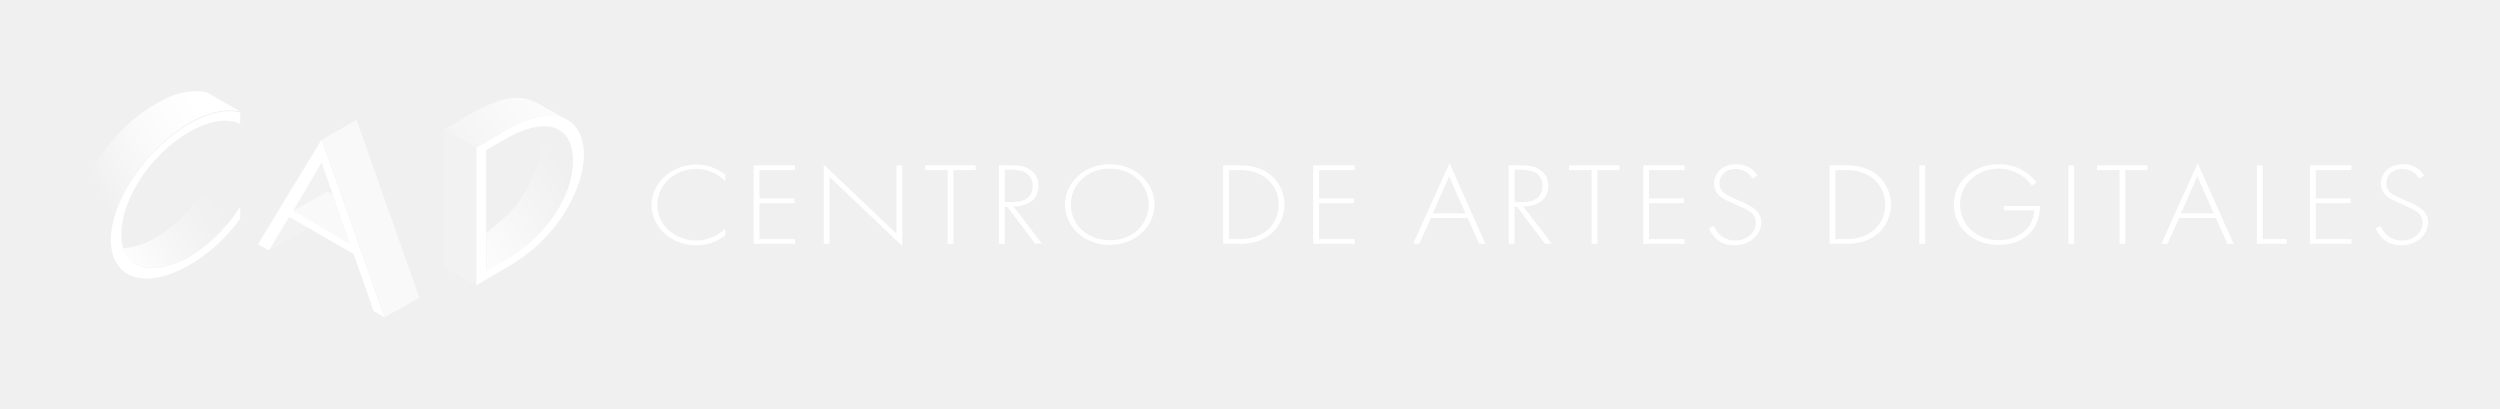
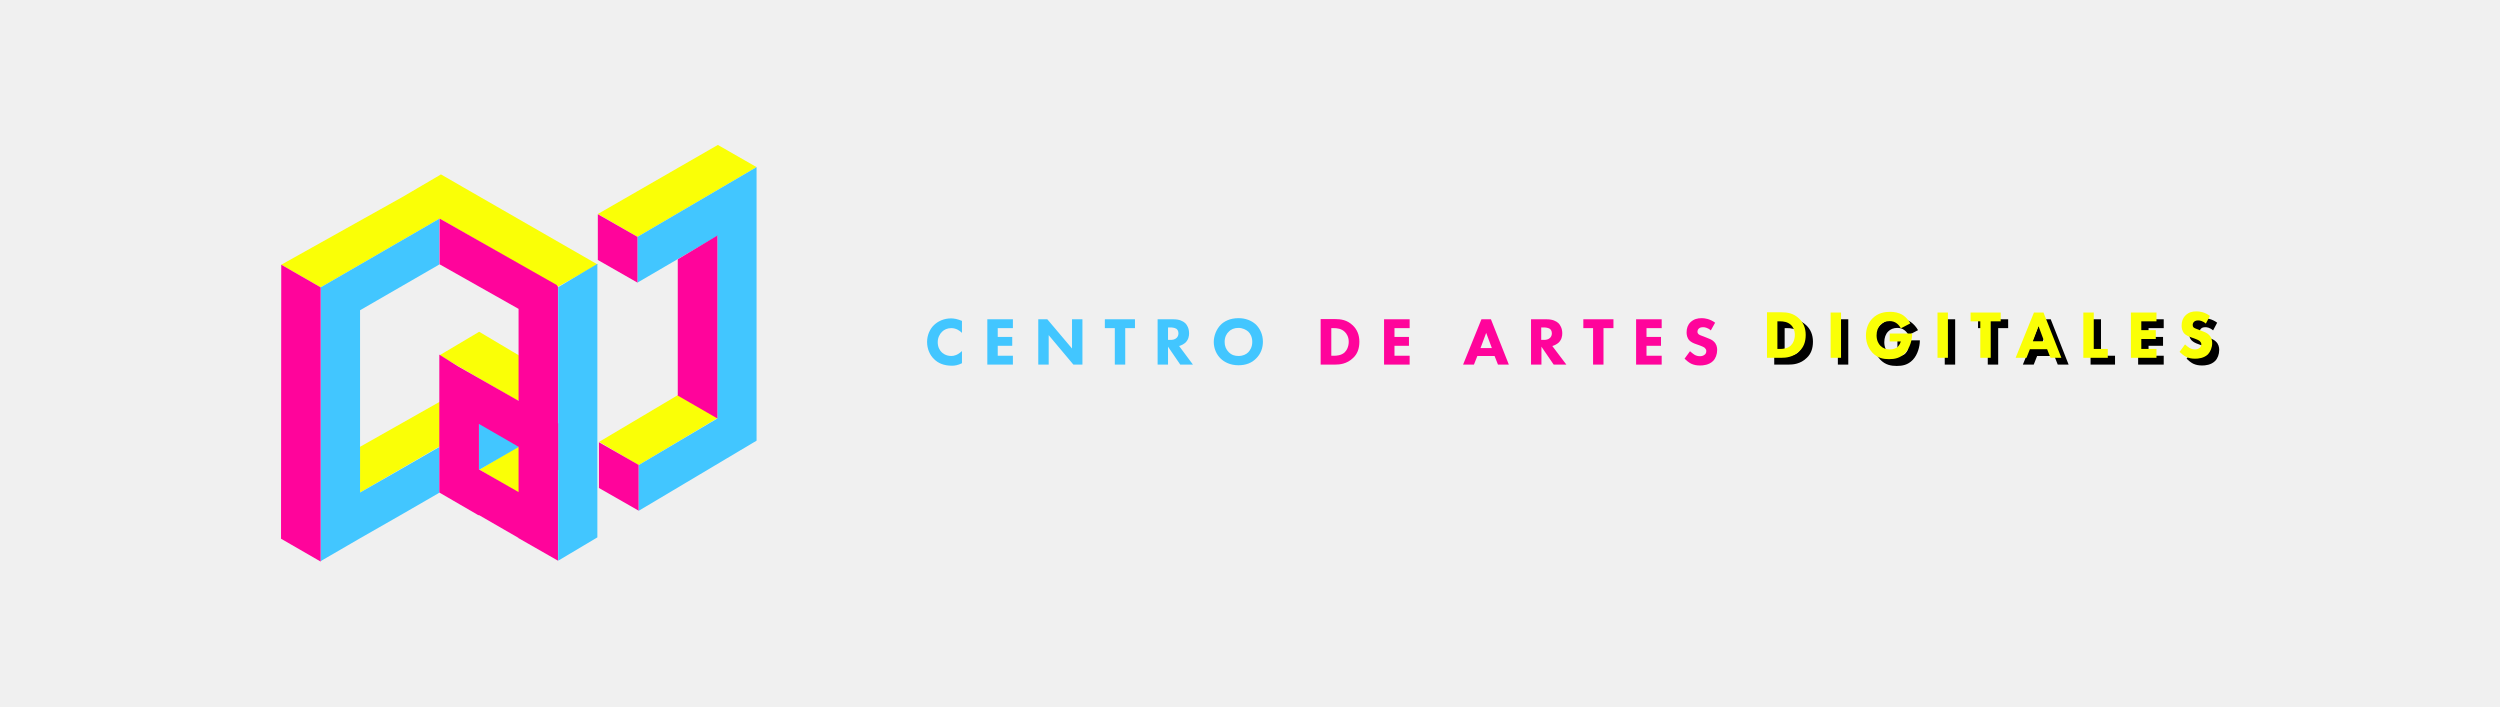
- <svg xmlns="http://www.w3.org/2000/svg" version="1.1" id="Capa_1" x="0px" y="0px" viewBox="0 0 688 112.5" style="enable-background:new 0 0 688 112.5;" xml:space="preserve">
+ <svg xmlns="http://www.w3.org/2000/svg" version="1.1" id="Capa_1" x="0px" y="0px" viewBox="0 0 1104 312" style="enable-background:new 0 0 1104 312;" xml:space="preserve">
  <style type="text/css">
- 	.st0{fill:#FFFFFF;}
- 	.st1{opacity:0.15;fill:#FFFFFF;enable-background:new    ;}
- 	.st2{fill:url(#SVGID_1_);}
- 	.st3{fill:url(#SVGID_00000145019231769629482090000013174187154145268914_);}
- 	.st4{opacity:0.63;fill:#FFFFFF;enable-background:new    ;}
- 	.st5{opacity:0.14;fill:#FFFFFF;enable-background:new    ;}
- 	.st6{opacity:0.6;fill:#FFFFFF;enable-background:new    ;}
- 	.st7{fill:url(#SVGID_00000160174209562546943750000016600330208235909564_);}
- 	.st8{fill:url(#SVGID_00000011744076617200228870000007498618361786430349_);}
+ 	.st0{fill:#42C6FF;}
+ 	.st1{fill:#FF049B;}
+ 	.st2{fill:#FAFF06;}
+ 	.st3{fill-rule:evenodd;clip-rule:evenodd;fill:#FF049B;}
</style>
-   <g>
-     <path class="st0" d="M131.1,78.5V40.7l8.2-4.8c3.7-2.1,10.1-5.3,15.4-3.6c4.4,1.5,6,6,6,10.2s-1.6,10.5-6,17.1   c-5.2,7.8-11.7,12-15.4,14.1L131.1,78.5L131.1,78.5z M133.8,74.6l5.4-3.1c11-6.3,18.5-17.5,18.5-27.3s-7.6-12.3-18.5-6l-5.4,3.1   C133.8,41.4,133.8,74.6,133.8,74.6z" />
-     <polygon class="st1" points="122.1,35.7 131.1,40.7 131.1,78.5 122.1,73.5  " />
-     <linearGradient id="SVGID_1_" gradientUnits="userSpaceOnUse" x1="121.12" y1="45.24" x2="181.37" y2="81" gradientTransform="matrix(1 0 0 -1 0 111.8898)">
-       <stop offset="0" style="stop-color:#FFFFFF" />
-       <stop offset="0.56" style="stop-color:#FFFFFF;stop-opacity:0" />
-     </linearGradient>
-     <path class="st2" d="M133.9,64.1v10.5c0,0,7.5-3.9,10.8-6.8s9.1-8,11.7-15.8c2.1-6.2,2.2-10,0-13.7c-2.6-4.4-8.3-3.3-8.3-3.3   s0.9,2.1,0.6,5.8c-0.4,5-2.4,9.5-6.1,15C140.9,58.1,138.3,60.4,133.9,64.1z" />
-     <linearGradient id="SVGID_00000082364089210557192910000001046024173896478869_" gradientUnits="userSpaceOnUse" x1="161.305" y1="95.273" x2="99.495" y2="47.063" gradientTransform="matrix(1 0 0 -1 0 111.8898)">
-       <stop offset="0" style="stop-color:#FFFFFF" />
-       <stop offset="6.000000e-02" style="stop-color:#FFFFFF;stop-opacity:0.96" />
-       <stop offset="0.16" style="stop-color:#FFFFFF;stop-opacity:0.84" />
-       <stop offset="0.3" style="stop-color:#FFFFFF;stop-opacity:0.66" />
-       <stop offset="0.46" style="stop-color:#FFFFFF;stop-opacity:0.4" />
-       <stop offset="0.65" style="stop-color:#FFFFFF;stop-opacity:8.000000e-02" />
-       <stop offset="0.69" style="stop-color:#FFFFFF;stop-opacity:0" />
-     </linearGradient>
-     <path style="fill:url(#SVGID_00000082364089210557192910000001046024173896478869_);" d="M155.5,32.7c0,0-6.4-3.8-8.7-4.8   c-2.3-1-3.7-1.1-6-0.9c-2,0.1-5,1.2-7.8,2.5c-2.7,1.3-10.9,6.2-10.9,6.2l9.1,5c0,0,7.8-4.8,13.2-7.3   C150.9,30.4,155.5,32.7,155.5,32.7L155.5,32.7z" />
+   <g id="CENTRO_DE_ARTES_DIGITALES">
+     <path class="st0" d="M424.7,155.1c-1.8,1.7-3.4,2.1-4.6,2.1c-2.5,0-3.9-1.3-4.3-1.7c-0.9-0.9-1.7-2.3-1.7-4.4   c0-1.9,0.8-3.5,1.9-4.6c1-1,2.4-1.6,4.1-1.6c2.1,0,3.7,1.1,4.7,2.1v-5.3c-1.9-0.8-3.5-1.1-4.8-1.1c-3.1,0-5.7,1.2-7.5,2.9   c-1.8,1.7-3.1,4.4-3.1,7.5c0,3.2,1.3,5.9,3.1,7.6c1.7,1.7,4.2,2.9,7.9,2.9c1.2,0,2.6-0.2,4.4-1.1V155.1z M447.3,141h-11.3v20h11.3   v-3.9h-6.7v-4.4h6.4v-3.9h-6.4v-3.9h6.7V141z M463.1,161v-13l10.9,13h4v-20h-4.6v12.9L462.5,141h-4v20H463.1z M501.2,144.9V141   h-13.3v3.9h4.4V161h4.6v-16.1H501.2z M511.2,141v20h4.6v-7.9l5.4,7.9h5.6l-6.1-8.2c1.1-0.3,2.1-0.9,2.8-1.5   c1.3-1.3,1.6-2.8,1.6-4.1c0-2.2-0.9-3.7-1.7-4.5c-1-0.9-2.6-1.7-5.1-1.7H511.2z M515.8,144.6h1.1c0.6,0,1.8,0.1,2.6,0.6   c0.4,0.3,0.9,0.9,0.9,2c0,1-0.4,1.6-0.8,2c-0.8,0.8-1.9,0.9-2.8,0.9h-1V144.6z M546.9,140.5c-4,0-6.5,1.6-7.8,2.9   c-1.8,1.8-3.1,4.7-3.1,7.6c0,2.9,1.2,5.6,3.1,7.4c1.5,1.4,4,2.9,7.8,2.9c3.4,0,5.9-1.1,7.7-2.9c2.2-2.1,3.1-4.8,3.1-7.5   c0-3.1-1.2-5.7-3.1-7.6C552.6,141.5,550,140.5,546.9,140.5z M546.9,144.8c1.8,0,3.4,0.8,4.4,1.7c0.9,0.9,1.7,2.4,1.7,4.5   c0,2.3-1,3.7-1.7,4.5c-1,1-2.4,1.7-4.4,1.7c-1.6,0-3-0.4-4.3-1.7c-1.2-1.2-1.8-2.7-1.8-4.5c0-2.2,0.9-3.7,1.8-4.5   C543.6,145.4,545.1,144.8,546.9,144.8z" />
+     <path d="M783.5,141v20h6.5c1.7,0,5.1-0.2,7.9-3c1.7-1.6,2.7-3.9,2.7-7.1c0-3.1-1.1-5.5-2.9-7.2c-2.5-2.4-5.2-2.8-7.9-2.8H783.5z    M788.1,144.9h1.2c1.4,0,3.4,0.2,4.9,1.7c0.8,0.8,1.7,2.2,1.7,4.3c0,2.2-0.9,3.9-2,4.8c-1.5,1.3-3.6,1.4-4.6,1.4h-1.2V144.9z    M811.6,141v20h4.6v-20H811.6z M837.9,153.8h4.8c-0.4,1.5-1.3,2.2-1.4,2.4c-0.4,0.4-1.5,1.1-3.5,1.1c-1.5,0-2.9-0.4-4-1.6   c-0.8-0.8-1.7-2.3-1.7-4.6c0-1.9,0.6-3.6,1.7-4.7c1-1,2.3-1.6,4.1-1.6c1.1,0,2.2,0.3,3.1,1c0.8,0.6,1.4,1.4,1.8,2.2l4.2-2.2   c-0.7-1.3-1.9-2.7-3.2-3.6c-1.9-1.2-4-1.5-5.6-1.5c-2.4,0-5.4,0.4-7.9,2.9c-1.7,1.7-2.9,4.3-2.9,7.6c0,4,1.8,6.4,2.9,7.6   c2.3,2.4,4.9,2.8,7.3,2.8c2.4,0,4.9-0.4,7.1-2.7c2.2-2.3,3.1-6,3.1-8.4v-0.2h-9.9V153.8z M858.8,141v20h4.6v-20H858.8z    M886.8,144.9V141h-13.3v3.9h4.3V161h4.6v-16.1H886.8z M908.7,161h4.8l-7.9-20h-4.2l-8.1,20h4.8l1.5-3.8h7.6L908.7,161z M901,153.7   l2.5-6.7l2.5,6.7H901z M923.2,141v20h10.8v-3.9h-6.2V141H923.2z M955.5,141h-11.3v20h11.3v-3.9h-6.7v-4.4h6.4v-3.9h-6.4v-3.9h6.7   V141z M979.1,142.5c-2.3-1.7-4.6-2-5.9-2c-1.9,0-3.5,0.4-4.9,1.8c-1.2,1.2-1.7,2.7-1.7,4.5c0,1,0.2,2.4,1.2,3.5   c0.8,0.8,1.9,1.3,2.8,1.6l1.6,0.6c0.6,0.2,1.8,0.7,2.3,1.1c0.4,0.4,0.7,0.8,0.7,1.4c0,0.8-0.3,1.3-0.7,1.6   c-0.7,0.6-1.5,0.7-2.1,0.7c-0.9,0-1.7-0.2-2.5-0.7c-0.5-0.3-1.3-1-1.9-1.5l-2.4,3.3c0.8,0.8,1.9,1.7,2.9,2.2c1.3,0.6,2.5,0.8,4,0.8   c1.3,0,3.9-0.2,5.7-2c1.1-1.1,1.8-2.9,1.8-4.9c0-1.2-0.3-2.6-1.5-3.7c-0.8-0.8-1.9-1.2-2.7-1.5l-1.5-0.6c-1.3-0.5-2-0.7-2.5-1.1   c-0.3-0.3-0.4-0.6-0.4-1.1c0-0.5,0.2-1,0.5-1.3c0.5-0.6,1.3-0.7,2-0.7c0.6,0,1.9,0.1,3.4,1.4L979.1,142.5z" />
+     <path class="st1" d="M583.2,141v20h6.5c1.7,0,5.1-0.2,7.9-3c1.7-1.6,2.7-3.9,2.7-7.1c0-3.1-1.1-5.5-2.9-7.2   c-2.5-2.4-5.2-2.8-7.9-2.8H583.2z M587.8,144.9h1.2c1.4,0,3.4,0.2,4.9,1.7c0.8,0.8,1.7,2.2,1.7,4.3c0,2.2-0.9,3.9-1.9,4.8   c-1.5,1.3-3.6,1.4-4.6,1.4h-1.2V144.9z M622.5,141h-11.3v20h11.3v-3.9h-6.7v-4.4h6.4v-3.9h-6.4v-3.9h6.7V141z M661.5,161h4.8   l-7.9-20h-4.2l-8.1,20h4.8l1.5-3.8h7.6L661.5,161z M653.8,153.7l2.5-6.7l2.5,6.7H653.8z M676.1,141v20h4.6v-7.9l5.4,7.9h5.6   l-6.2-8.2c1.1-0.3,2.1-0.9,2.8-1.5c1.3-1.3,1.6-2.8,1.6-4.1c0-2.2-0.9-3.7-1.7-4.5c-1-0.9-2.6-1.7-5.1-1.7H676.1z M680.7,144.6h1.1   c0.6,0,1.8,0.1,2.6,0.6c0.4,0.3,0.9,0.9,0.9,2c0,1-0.4,1.6-0.8,2c-0.8,0.8-1.9,0.9-2.8,0.9h-1.1V144.6z M712.5,144.9V141h-13.3v3.9   h4.3V161h4.6v-16.1H712.5z M733.8,141h-11.3v20h11.3v-3.9h-6.7v-4.4h6.4v-3.9h-6.4v-3.9h6.7V141z M757.4,142.5   c-2.3-1.7-4.6-2-5.9-2c-1.9,0-3.5,0.4-5,1.8c-1.2,1.2-1.7,2.7-1.7,4.5c0,1,0.2,2.4,1.2,3.5c0.8,0.8,1.9,1.3,2.8,1.6l1.7,0.6   c0.6,0.2,1.8,0.7,2.3,1.1c0.4,0.4,0.7,0.8,0.7,1.4c0,0.8-0.3,1.3-0.7,1.6c-0.7,0.6-1.5,0.7-2.1,0.7c-0.9,0-1.7-0.2-2.5-0.7   c-0.5-0.3-1.3-1-1.9-1.5l-2.4,3.3c0.8,0.8,1.9,1.7,2.9,2.2c1.3,0.6,2.5,0.8,4,0.8c1.3,0,3.9-0.2,5.7-2c1.1-1.1,1.8-2.9,1.8-4.9   c0-1.2-0.3-2.6-1.5-3.7c-0.8-0.8-1.9-1.2-2.7-1.5l-1.5-0.6c-1.3-0.5-2-0.7-2.5-1.1c-0.3-0.3-0.5-0.6-0.5-1.1c0-0.5,0.2-1,0.5-1.3   c0.5-0.6,1.3-0.7,2-0.7c0.6,0,1.9,0.1,3.4,1.4L757.4,142.5z" />
  </g>
-   <g>
-     <path class="st0" d="M97.3,69.9L79.6,59.7l-5.6,9.2l-3-1.7l17.5-28.8l17.3,48.9l-3-1.7C102.9,85.6,97.3,69.9,97.3,69.9z M96.3,67.1   l-7.8-22.4L80.7,58L96.3,67.1z" />
-     <polygon class="st4" points="98.1,33 88.6,38.4 105.9,87.3 115.4,81.9  " />
-     <polygon class="st5" points="74.1,68.9 83.6,63.6 84.3,62.4 79.6,59.7  " />
-     <polygon class="st5" points="80.6,58 90.2,52.7 90.9,51.4 88.6,44.7  " />
-     <polygon class="st6" points="96.3,67.1 80.6,58 90.2,52.7 91.6,53.5  " />
+   <g id="Union">
+     <path class="st2" d="M264,94.5L317,64l17.1,9.8l-52.6,30.8L264,94.5z" />
+     <path class="st2" d="M194,96.6l0.1-0.1l52.3,30.1l17.5-9.8l-59.5-34.2l-9.7-5.6l0,0l-0.1-0.1l0,0.2L177.7,87l-53.5,29.9l17.4,10   L194,96.6z" />
+     <path class="st2" d="M229.1,197l-17.4,10.4l17.4,10.3l17.4-10.3L229.1,197z" />
+     <path class="st2" d="M159,197.3l35.2-19.9l17.1,9.8L159,217.5V197.3z" />
+     <path class="st2" d="M282,205.4l35.1-20.9l-17.8-10l-34.7,20.6L282,205.4z" />
+     <path class="st2" d="M211.6,146.5l-17.5,10.4l34.4,20l17.4-10L211.6,146.5z" />
  </g>
-   <g>
-     <path class="st0" d="M66.1,34.1c-3.6-1.7-8.7-0.9-14,2.2c-10.7,6.2-18.7,18.5-18.7,28.1c0,11.2,10.3,11.1,18.7,6.3   c4.2-2.4,9.8-7.2,14-13.8v3.3c-4.2,5.8-9.4,10.1-13.9,12.7c-12.5,7.2-21.7,3.6-21.7-6.9s9.6-25,21.6-31.9c7.9-4.6,12.7-3.5,14-3.1   L66.1,34.1L66.1,34.1z" />
-     <linearGradient id="SVGID_00000124122284993404815850000004489001762914808232_" gradientUnits="userSpaceOnUse" x1="33.338" y1="37.903" x2="72.218" y2="61.613" gradientTransform="matrix(1 0 0 -1 0 111.8898)">
-       <stop offset="0" style="stop-color:#FFFFFF" />
-       <stop offset="6.000000e-02" style="stop-color:#FFFFFF;stop-opacity:0.88" />
-       <stop offset="0.21" style="stop-color:#FFFFFF;stop-opacity:0.62" />
-       <stop offset="0.34" style="stop-color:#FFFFFF;stop-opacity:0.4" />
-       <stop offset="0.47" style="stop-color:#FFFFFF;stop-opacity:0.23" />
-       <stop offset="0.58" style="stop-color:#FFFFFF;stop-opacity:0.1" />
-       <stop offset="0.68" style="stop-color:#FFFFFF;stop-opacity:3.000000e-02" />
-       <stop offset="0.74" style="stop-color:#FFFFFF;stop-opacity:0" />
-     </linearGradient>
-     <path style="fill:url(#SVGID_00000124122284993404815850000004489001762914808232_);" d="M66.1,56.8c-4.2,6.7-9.8,11.4-14,13.8   C44.6,75,36,75.1,34,68.4c4.7-0.7,6.9-1.8,9.7-3.5c4.3-2.8,8.9-6.8,13.2-13.3L66.1,56.8z" />
-     <linearGradient id="SVGID_00000000928384858672401850000017352201829089449883_" gradientUnits="userSpaceOnUse" x1="79.38" y1="83.749" x2="16.01" y2="47.209" gradientTransform="matrix(1 0 0 -1 0 111.8898)">
-       <stop offset="0.26" style="stop-color:#FFFFFF" />
-       <stop offset="0.31" style="stop-color:#FFFFFF;stop-opacity:0.98" />
-       <stop offset="0.37" style="stop-color:#FFFFFF;stop-opacity:0.91" />
-       <stop offset="0.45" style="stop-color:#FFFFFF;stop-opacity:0.81" />
-       <stop offset="0.53" style="stop-color:#FFFFFF;stop-opacity:0.67" />
-       <stop offset="0.61" style="stop-color:#FFFFFF;stop-opacity:0.48" />
-       <stop offset="0.7" style="stop-color:#FFFFFF;stop-opacity:0.25" />
-       <stop offset="0.79" style="stop-color:#FFFFFF;stop-opacity:0" />
-     </linearGradient>
-     <path style="fill:url(#SVGID_00000000928384858672401850000017352201829089449883_);" d="M34.2,74.6l-8.5-4.8c0,0-1.6-0.8-2.5-2.3   c-1.4-2.3-2.6-5.5-1.4-11.2c1.5-6.5,4.2-11.7,9.1-17.5s8.6-8.3,12-10.2c2.7-1.6,4.7-2.6,7.9-3.2c3.8-0.7,6.1,0,6.1,0l9.2,5.3   c0,0-1.6-0.6-5-0.2c-2.3,0.3-6.2,1.4-10.3,4.1c-5.8,3.8-8.9,7.4-11.5,10.5c-1.3,1.5-2.8,3.7-4.3,6.3c-1.4,2.5-2.7,5.4-3.5,8.3   c-0.9,3.2-1.2,7-0.3,10C32.1,73.2,34.2,74.6,34.2,74.6z" />
+   <g id="Union_2">
+     <path class="st0" d="M334.1,73.8l-52.6,30.8v20.2l35.3-20.6v80.6L282,205.4v20.2l52.1-31V73.8z" />
+     <path class="st0" d="M229,177.3l-17.5,10v20.2l17.5-10.1V177.3z" />
+     <path class="st0" d="M246.5,126.8l17.3-10.3v120.8l-17.3,10.3V126.8z" />
+     <path class="st0" d="M141.6,126.9L194,96.6v20.2l-35,20.2v80.5l17.5-10l17.5-10.1v20.2l-17.5,10.1l-17.5,10l-17.4,10.1V126.9z" />
  </g>
-   <g>
-     <path class="st0" d="M199.6,49.9c-2-2.2-5-3.4-8-3.4c-6.1,0-10.7,4.4-10.7,9.9c0,6.4,5.9,9.8,10.7,9.8c2.4,0,5.6-0.9,8-3.3v1.9   c-2.4,1.9-5.3,2.7-7.9,2.7c-7.1,0-12.4-5.1-12.4-11.1s5.5-11.1,12.3-11.1c4.5,0,7.3,2.2,8,2.8L199.6,49.9L199.6,49.9z" />
-     <path class="st0" d="M218.8,46.8H209v7.8h9.6v1.3H209v9.9h9.8v1.3h-11.4V45.5h11.4C218.8,45.5,218.8,46.8,218.8,46.8z" />
-     <path class="st0" d="M226.7,67.1V45.3l20,19V45.5h1.6v22.2l-20-19v18.4L226.7,67.1L226.7,67.1z" />
-     <path class="st0" d="M262.4,46.8v20.3h-1.6V46.8h-6.2v-1.3h13.9v1.3H262.4L262.4,46.8z" />
-     <path class="st0" d="M284.9,67.1l-7.7-10.2h-0.7v10.2h-1.6V45.5h3.4c1.8,0,3.5,0.1,5,1.1c1.9,1.2,2.5,2.9,2.5,4.6   c0,2.1-1,4.3-4,5.2c-1.2,0.4-2.4,0.4-2.9,0.4l7.8,10.2L284.9,67.1L284.9,67.1z M276.5,55.6h2.3c3.4,0,5.4-1.6,5.4-4.4   c0-2.2-1.2-3.3-2.1-3.8c-1-0.5-2.7-0.7-3.6-0.7h-2L276.5,55.6L276.5,55.6z" />
-     <path class="st0" d="M317.7,56.3c0,6.2-5.4,11.1-12.3,11.1c-6.9,0-12.3-4.9-12.3-11.1s5.4-11.1,12.3-11.1   C312.3,45.2,317.7,50.1,317.7,56.3z M316.1,56.3c0-5.5-4.6-9.9-10.7-9.9c-6.1,0-10.7,4.3-10.7,9.9s4.6,9.8,10.7,9.8   C311.5,66.2,316.1,61.9,316.1,56.3z" />
-     <path class="st0" d="M336.6,67.1V45.5h4.7c2.1,0,5.8,0.3,8.8,3c2.5,2.3,3.4,5.4,3.4,7.8s-0.9,5.5-3.4,7.8c-3,2.7-6.7,3-8.8,3   L336.6,67.1L336.6,67.1z M338.2,65.8h3.1c6.3,0,10.6-3.9,10.6-9.5s-4.4-9.5-10.6-9.5h-3.1V65.8L338.2,65.8z" />
-     <path class="st0" d="M372.8,46.8h-9.8v7.8h9.6v1.3h-9.6v9.9h9.8v1.3h-11.4V45.5h11.4C372.8,45.5,372.8,46.8,372.8,46.8z" />
-     <path class="st0" d="M403.9,60h-10.1l-3.2,7.1h-1.7l10-22.2l9.9,22.2h-1.7L403.9,60L403.9,60z M403.3,58.7l-4.5-10.2l-4.5,10.2   H403.3z" />
-     <path class="st0" d="M425.2,67.1l-7.7-10.2h-0.7v10.2h-1.6V45.5h3.4c1.8,0,3.5,0.1,5,1.1c1.9,1.2,2.5,2.9,2.5,4.6   c0,2.1-1,4.3-4,5.2c-1.2,0.4-2.4,0.4-2.9,0.4l7.8,10.2L425.2,67.1L425.2,67.1z M416.8,55.6h2.3c3.4,0,5.4-1.6,5.4-4.4   c0-2.2-1.2-3.3-2.1-3.8c-1-0.5-2.7-0.7-3.6-0.7h-2L416.8,55.6L416.8,55.6z" />
-     <path class="st0" d="M439.6,46.8v20.3h-1.6V46.8h-6.2v-1.3h13.9v1.3H439.6L439.6,46.8z" />
-     <path class="st0" d="M463.6,46.8h-9.8v7.8h9.6v1.3h-9.6v9.9h9.8v1.3h-11.4V45.5h11.4C463.6,45.5,463.6,46.8,463.6,46.8z" />
-     <path class="st0" d="M482.3,49.2c-1.5-2.6-4-2.7-4.7-2.7c-2.8,0-4.4,1.8-4.4,4c0,2.3,1.8,3.1,4.2,4.2c2.4,1,3.5,1.5,4.8,2.3   c1,0.7,2.5,1.8,2.5,4.2c0,3.6-3.3,6.3-7.4,6.3c-3.1,0-4.6-1.3-5.5-2.3c-0.9-1-1.3-1.8-1.5-2.4l1.4-0.6c0.3,0.8,0.9,1.7,1.3,2.1   c1.1,1.2,2.8,1.9,4.5,1.9c3.2,0,5.7-2.1,5.7-5c0-1.2-0.5-2.4-2.3-3.4c-0.7-0.4-2.1-1-4-1.9c-2.4-1-3.5-1.6-4.4-2.8   c-0.5-0.8-0.8-1.6-0.8-2.5c0-2.5,1.9-5.4,6.1-5.4c2.4,0,4.6,1,5.8,3.1L482.3,49.2L482.3,49.2z" />
-     <path class="st0" d="M503.5,67.1V45.5h4.7c2.1,0,5.8,0.3,8.8,3c2.5,2.3,3.4,5.4,3.4,7.8s-0.9,5.5-3.4,7.8c-3,2.7-6.7,3-8.8,3   L503.5,67.1L503.5,67.1z M505.1,65.8h3.1c6.3,0,10.6-3.9,10.6-9.5s-4.4-9.5-10.6-9.5h-3.1V65.8L505.1,65.8z" />
-     <path class="st0" d="M529.8,45.5v21.6h-1.6V45.5H529.8z" />
-     <path class="st0" d="M551.4,56.7h10c0,2-0.5,4.8-2.4,7.1c-2.1,2.4-5.3,3.6-9,3.6c-7,0-12.3-4.7-12.3-11.1s5.5-11.1,12.4-11.1   c3.4,0,5.6,1,7.5,2.3c1,0.7,1.9,1.5,2.8,2.7l-1.2,0.9c-0.7-1-1.6-1.9-2.3-2.4c-1.5-1.1-3.9-2.3-6.8-2.3c-6.1,0-10.7,4.4-10.7,9.9   s4.5,9.8,10.6,9.8c4.1,0,7-1.9,8.3-3.7c0.9-1.3,1.5-3.1,1.6-4.5h-8.4L551.4,56.7L551.4,56.7z" />
-     <path class="st0" d="M570.8,45.5v21.6h-1.6V45.5H570.8z" />
-     <path class="st0" d="M584.9,46.8v20.3h-1.6V46.8h-6.2v-1.3h13.9v1.3H584.9L584.9,46.8z" />
-     <path class="st0" d="M609.8,60h-10.1l-3.2,7.1h-1.7l10-22.2l9.9,22.2H613L609.8,60L609.8,60z M609.2,58.7l-4.5-10.2l-4.5,10.2   H609.2z" />
-     <path class="st0" d="M622.7,45.5v20.3h6.6v1.3h-8.2V45.5H622.7z" />
-     <path class="st0" d="M647.1,46.8h-9.8v7.8h9.6v1.3h-9.6v9.9h9.8v1.3h-11.4V45.5h11.4C647.1,45.5,647.1,46.8,647.1,46.8z" />
-     <path class="st0" d="M665.8,49.2c-1.5-2.6-4-2.7-4.7-2.7c-2.8,0-4.4,1.8-4.4,4c0,2.3,1.8,3.1,4.2,4.2c2.4,1,3.5,1.5,4.8,2.3   c1,0.7,2.5,1.8,2.5,4.2c0,3.6-3.3,6.3-7.4,6.3c-3.1,0-4.6-1.3-5.5-2.3c-0.9-1-1.3-1.8-1.5-2.4l1.4-0.6c0.3,0.8,0.9,1.7,1.3,2.1   c1.1,1.2,2.8,1.9,4.5,1.9c3.2,0,5.7-2.1,5.7-5c0-1.2-0.5-2.4-2.3-3.4c-0.7-0.4-2.1-1-4-1.9c-2.4-1-3.5-1.6-4.4-2.8   c-0.5-0.8-0.8-1.6-0.8-2.5c0-2.5,1.9-5.4,6.1-5.4c2.4,0,4.6,1,5.8,3.1L665.8,49.2L665.8,49.2z" />
+   <g id="Union_3">
+     <path class="st1" d="M281.5,104.6l-17.5-10v20.2l17.5,10V104.6z" />
+     <path class="st1" d="M316.8,104l-17.5,10.5v60.2l17.5,10.1V104z" />
+     <path class="st1" d="M141.6,126.9l-17.4-10l-0.1,121l17.5,10.1V126.9z" />
+     <path class="st1" d="M264.5,195.3l17.5,10v20.2l-17.5-10V195.3z" />
+     <path class="st3" d="M246.1,126l-52-29.5v20.2l34.9,19.7v40.6l-26.9-15.3l-8.1-5.1v60.9l17.4,10.1v-0.2l17.5,10.1v0.1l17.5,10v-0.1   l0.1,0.1l-0.1-0.2v-39.9l0.1,0.1V187l-0.1-0.1v-60.4l-0.4-0.2V126z M211.5,207.3l17.5,10v-20l-17.5-10.1V207.3z" />
  </g>
+   <path id="DIGITALES" class="st2" d="M780.3,138v20h6.5c1.7,0,5.1-0.2,7.9-3c1.7-1.6,2.7-3.9,2.7-7.1c0-3.1-1.1-5.5-2.9-7.2  c-2.5-2.4-5.2-2.8-7.9-2.8H780.3z M784.9,141.9h1.2c1.4,0,3.4,0.2,4.9,1.7c0.8,0.8,1.6,2.2,1.6,4.3c0,2.2-0.9,3.9-1.9,4.8  c-1.5,1.3-3.6,1.4-4.6,1.4h-1.2V141.9z M808.4,138v20h4.6v-20H808.4z M834.6,150.8h4.8c-0.4,1.5-1.3,2.2-1.4,2.4  c-0.5,0.4-1.5,1.1-3.5,1.1c-1.5,0-2.9-0.4-4.1-1.6c-0.8-0.8-1.7-2.3-1.7-4.6c0-1.9,0.6-3.6,1.7-4.7c1-1,2.3-1.6,4.1-1.6  c1.1,0,2.2,0.3,3.1,1c0.8,0.6,1.4,1.4,1.8,2.2l4.2-2.2c-0.7-1.3-1.9-2.7-3.2-3.6c-1.9-1.2-4-1.5-5.6-1.5c-2.4,0-5.4,0.4-7.9,2.9  c-1.7,1.7-2.9,4.3-2.9,7.6c0,4,1.8,6.4,2.9,7.6c2.3,2.4,4.9,2.8,7.3,2.8c2.4,0,4.9-0.4,7.1-2.7s3.1-6,3.1-8.4v-0.2h-9.9V150.8z   M855.6,138v20h4.6v-20H855.6z M883.5,141.9V138h-13.3v3.9h4.3V158h4.6v-16.1H883.5z M905.5,158h4.8l-7.9-20h-4.2l-8.1,20h4.8  l1.5-3.8h7.6L905.5,158z M897.7,150.7l2.5-6.7l2.5,6.7H897.7z M920,138v20h10.8v-3.9h-6.2V138H920z M952.3,138h-11.3v20h11.3v-3.9  h-6.7v-4.4h6.4v-3.9h-6.4v-3.9h6.7V138z M975.9,139.5c-2.3-1.7-4.6-2-5.9-2c-1.9,0-3.5,0.4-4.9,1.8c-1.2,1.2-1.7,2.7-1.7,4.5  c0,1,0.2,2.4,1.2,3.5c0.8,0.8,1.9,1.3,2.8,1.6l1.7,0.6c0.6,0.2,1.8,0.7,2.3,1.1c0.4,0.4,0.7,0.8,0.7,1.4c0,0.8-0.3,1.3-0.7,1.6  c-0.7,0.6-1.5,0.7-2.1,0.7c-0.9,0-1.7-0.2-2.5-0.7c-0.5-0.3-1.3-1-1.9-1.5l-2.4,3.3c0.8,0.8,1.9,1.7,2.9,2.2c1.3,0.6,2.5,0.8,4,0.8  c1.3,0,3.9-0.2,5.7-2c1-1.1,1.8-2.9,1.8-4.9c0-1.2-0.3-2.6-1.5-3.7c-0.8-0.8-1.9-1.2-2.7-1.5l-1.5-0.6c-1.3-0.5-2-0.7-2.5-1.1  c-0.3-0.3-0.4-0.6-0.4-1.1c0-0.5,0.2-1,0.5-1.3c0.5-0.6,1.3-0.7,1.9-0.7c0.6,0,1.9,0.1,3.4,1.4L975.9,139.5z" />
</svg>
